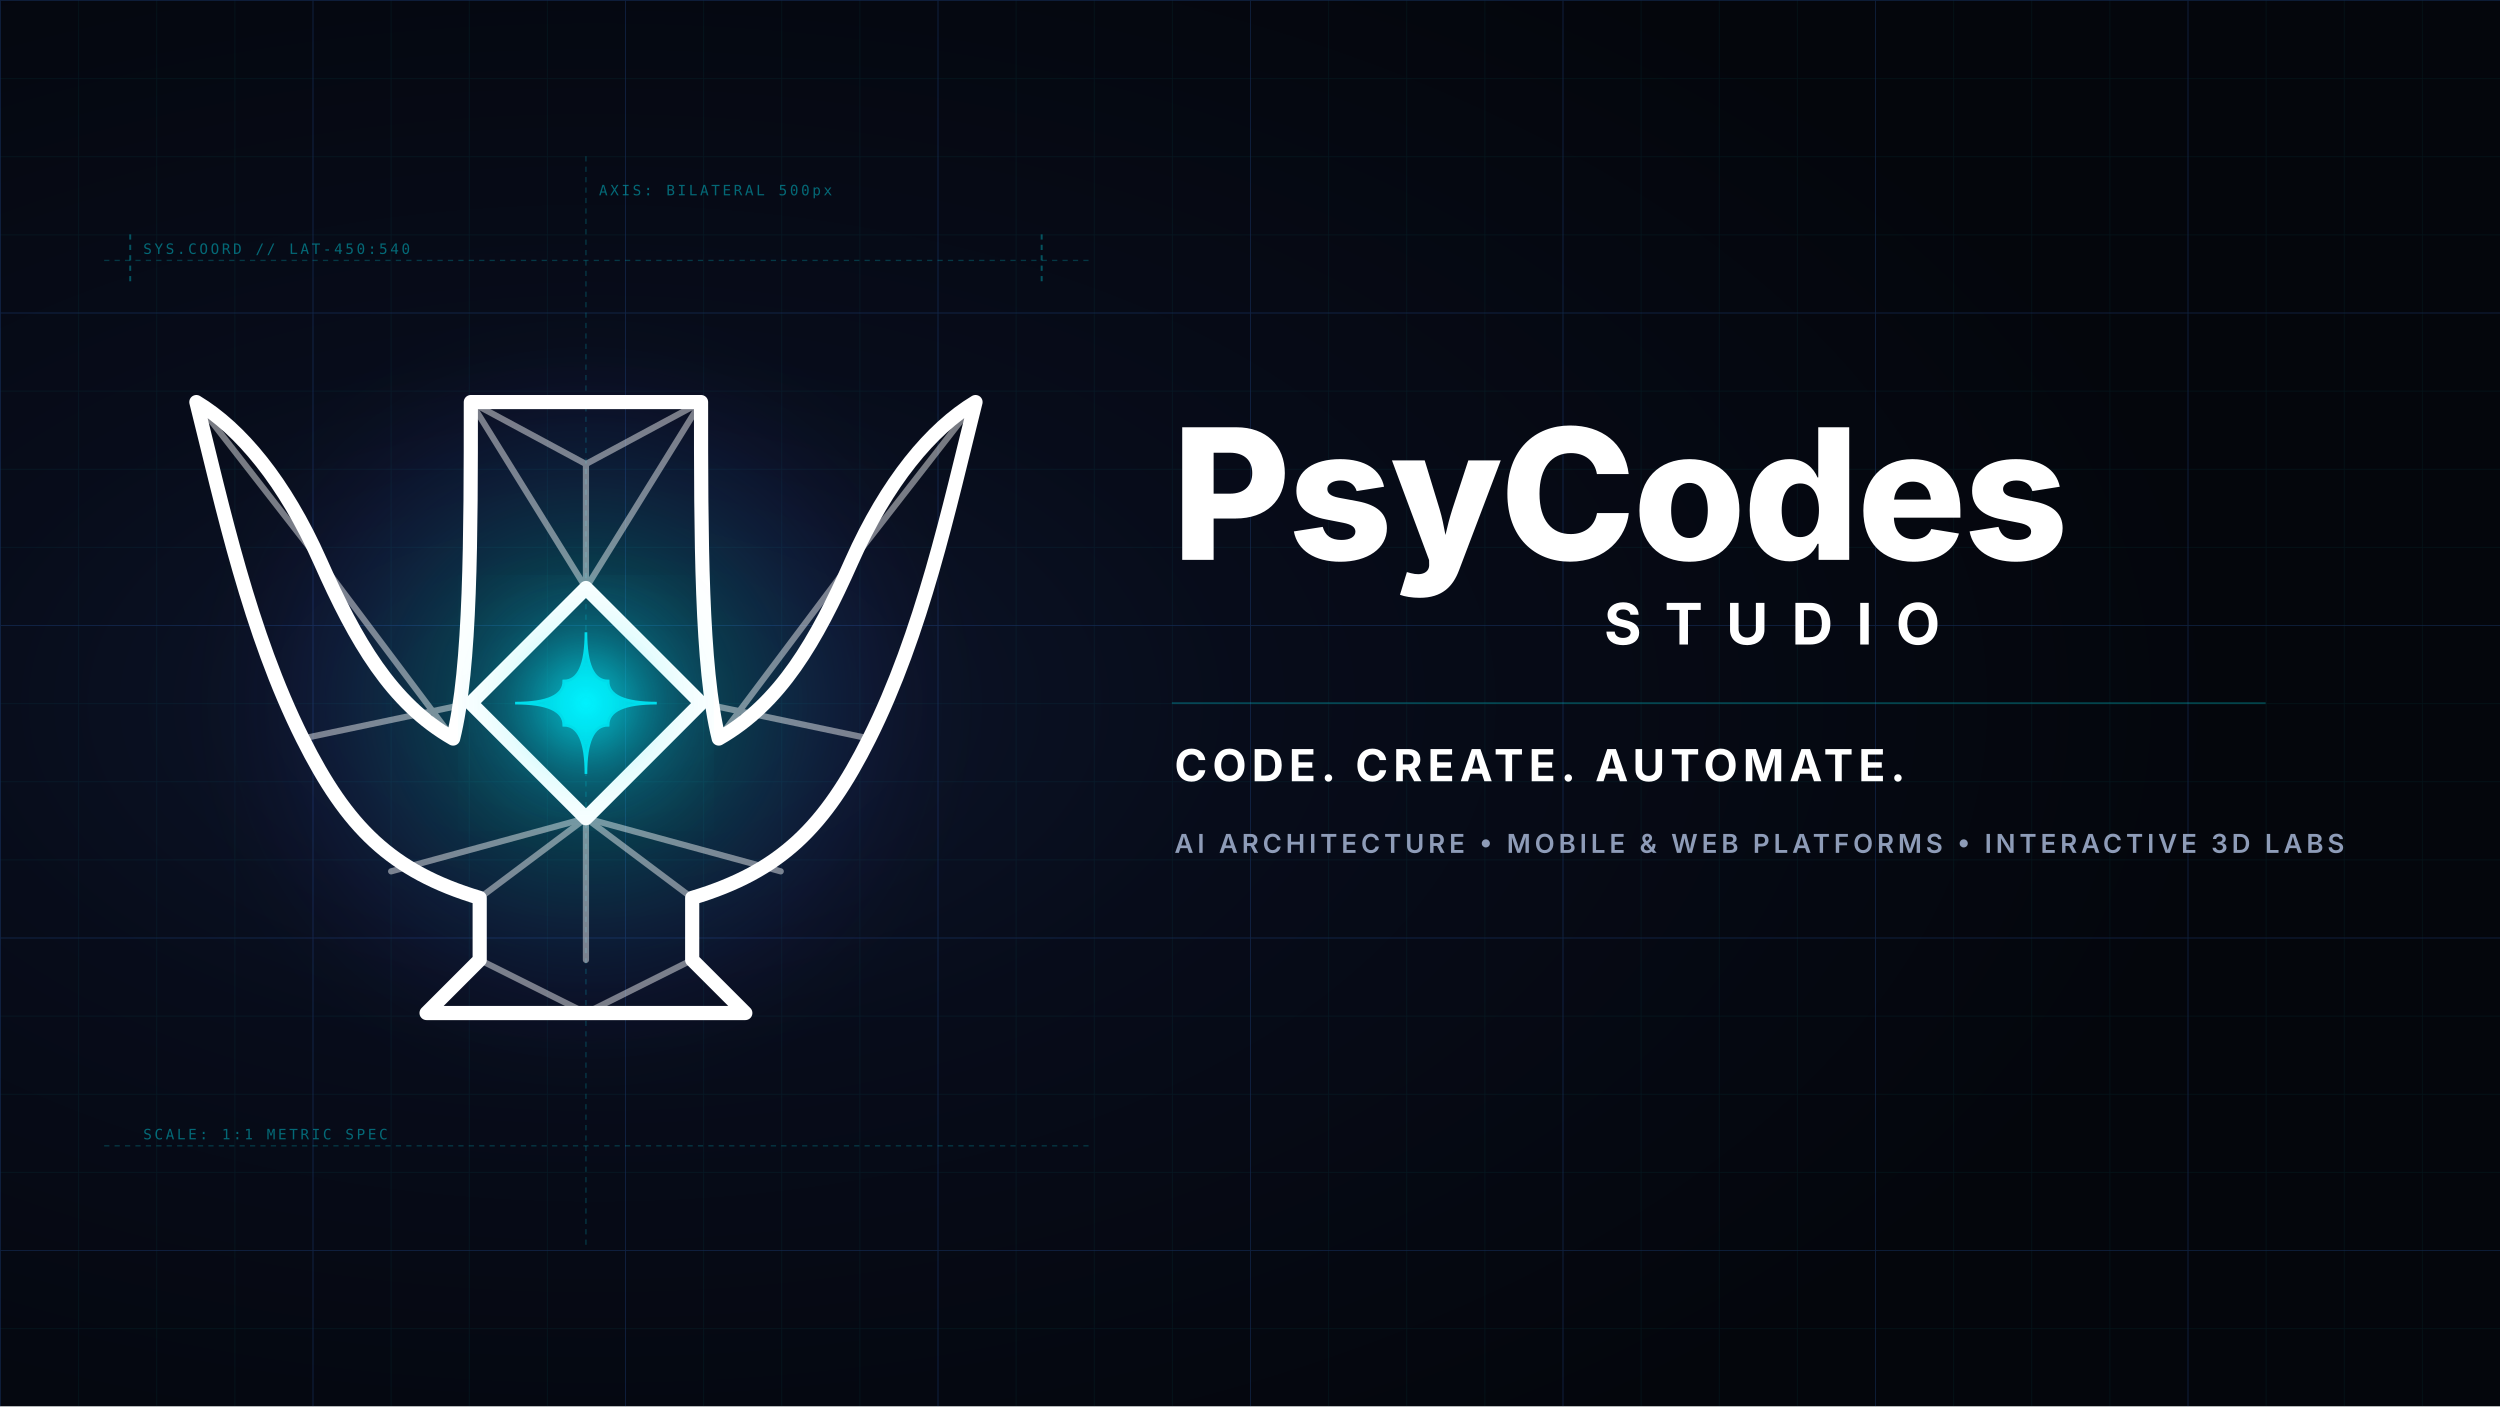
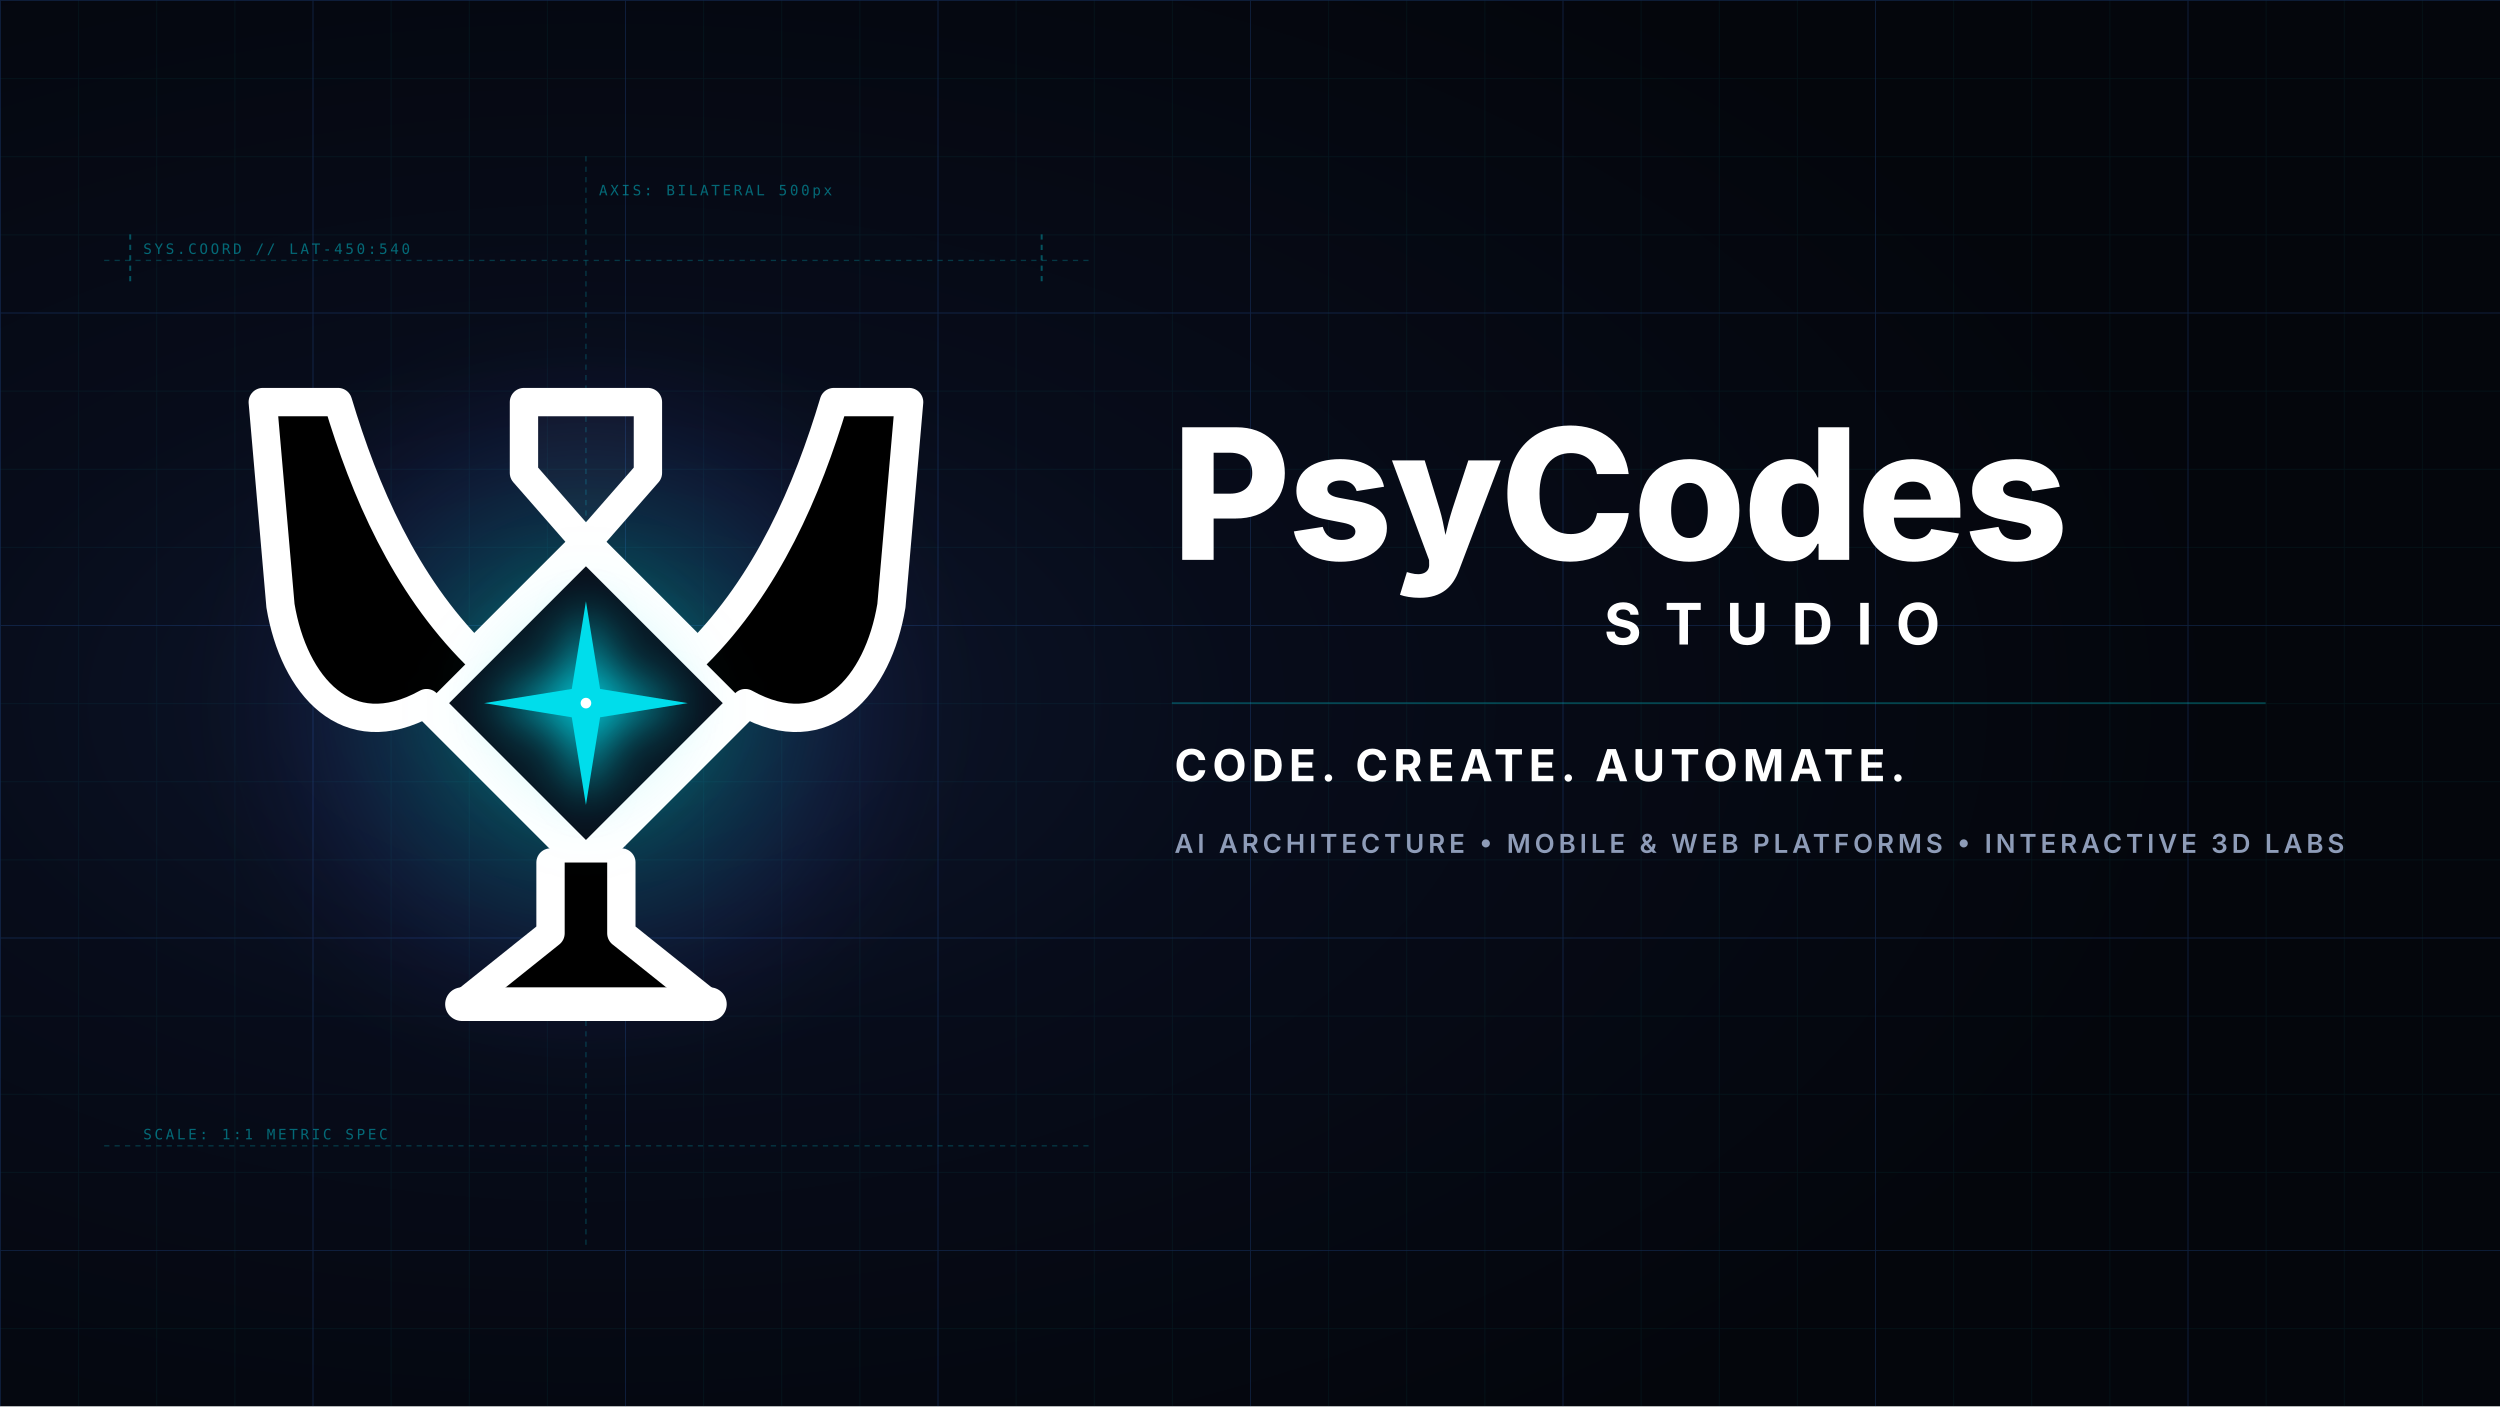
<svg xmlns="http://www.w3.org/2000/svg" viewBox="0 0 1920 1080" width="1920" height="1080">
  <defs>
    <radialGradient id="bg-glow" cx="24%" cy="50%" r="65%">
      <stop offset="0%" stop-color="#0E172E" />
      <stop offset="40%" stop-color="#070C1A" />
      <stop offset="100%" stop-color="#04060C" />
    </radialGradient>
    <radialGradient id="orb-ambient" cx="50%" cy="50%" r="50%">
-       <stop offset="0%" stop-color="#00F2FE" stop-opacity="0.38" />
-       <stop offset="35%" stop-color="#00DDEB" stop-opacity="0.18" />
+       <stop offset="0%" stop-color="#00F2FE" stop-opacity="0.42" />
+       <stop offset="35%" stop-color="#00DDEB" stop-opacity="0.20" />
      <stop offset="70%" stop-color="#4263EB" stop-opacity="0.06" />
      <stop offset="100%" stop-color="#080C18" stop-opacity="0" />
    </radialGradient>
    <pattern id="cad-grid" width="60" height="60" patternUnits="userSpaceOnUse">
      <path d="M 60 0 L 0 0 0 60" fill="none" stroke="rgba(0, 221, 235, 0.07)" stroke-width="1" />
    </pattern>
    <pattern id="cad-grid-major" width="240" height="240" patternUnits="userSpaceOnUse">
      <rect width="240" height="240" fill="url(#cad-grid)" />
      <path d="M 240 0 L 0 0 0 240" fill="none" stroke="rgba(66, 99, 235, 0.16)" stroke-width="1.5" />
    </pattern>
  </defs>
  <rect width="1920" height="1080" fill="url(#bg-glow)" />
  <rect width="1920" height="1080" fill="url(#cad-grid-major)" />
  <g stroke="#00DDEB" stroke-opacity="0.22" stroke-width="1" stroke-dasharray="4,4">
    <line x1="80" y1="200" x2="840" y2="200" />
    <line x1="80" y1="880" x2="840" y2="880" />
    <line x1="450" y1="120" x2="450" y2="960" />
    <path d="M 100 180 L 100 220 M 800 180 L 800 220" stroke="#00DDEB" stroke-opacity="0.35" stroke-width="1.5" />
  </g>
  <g fill="#00DDEB" fill-opacity="0.45" font-family="'Space Grotesk', 'JetBrains Mono', monospace" font-size="11" letter-spacing="2">
    <text x="110" y="195">SYS.COORD // LAT-450:540</text>
    <text x="110" y="875">SCALE: 1:1 METRIC SPEC</text>
    <text x="460" y="150">AXIS: BILATERAL 500px</text>
  </g>
  <circle cx="450" cy="540" r="320" fill="url(#orb-ambient)" />
  <g transform="translate(110, 200)">
    <g transform="scale(0.68)">
      <defs>
-         <filter id="dark-core-glow" x="-40%" y="-40%" width="180%" height="180%">
-           <feGaussianBlur stdDeviation="35" result="blur1" />
-           <feGaussianBlur stdDeviation="70" result="blur2" />
+         <filter id="emblem-star-glow" x="-50%" y="-50%" width="200%" height="200%">
+           <feGaussianBlur stdDeviation="24" result="blur1" />
+           <feGaussianBlur stdDeviation="48" result="blur2" />
          <feMerge>
            <feMergeNode in="blur2" />
            <feMergeNode in="blur1" />
            <feMergeNode in="SourceGraphic" />
          </feMerge>
        </filter>
-         <radialGradient id="star-radial-core" cx="50%" cy="50%" r="50%">
-           <stop offset="0%" stop-color="#00F2FE" stop-opacity="1" />
-           <stop offset="70%" stop-color="#00DDEB" stop-opacity="0.9" />
-           <stop offset="100%" stop-color="#00B8D9" stop-opacity="0.75" />
-         </radialGradient>
      </defs>
-       <path d="M 60 160 C 90 280 120 420 180 540 C 230 640 280 690 380 720 L 380 790 L 320 850 L 680 850 L 620 790 L 620 720 C 720 690 770 640 820 540 C 880 420 910 280 940 160 C 890 190 840 250 800 340 C 760 430 720 500 650 540 C 630 460 630 310 630 160 L 370 160 C 370 310 370 460 350 540 C 280 500 240 430 200 340 C 160 250 110 190 60 160 Z" fill="none" stroke="#FFFFFF" stroke-width="16" stroke-linejoin="round" stroke-linecap="round" />
-       <g stroke="#FFFFFF" stroke-width="7" stroke-linecap="round" stroke-linejoin="round" opacity="0.45">
-         <path d="M 370 160 L 500 230 L 630 160" fill="none" />
-         <path d="M 500 230 L 500 370" fill="none" />
-         <path d="M 370 160 L 500 370 L 630 160" fill="none" />
-         <path d="M 500 630 L 500 790" fill="none" />
-         <path d="M 380 720 L 500 630 L 620 720" fill="none" />
-         <path d="M 380 790 L 500 850 L 620 790" fill="none" />
-         <path d="M 60 160 L 200 340" fill="none" />
-         <path d="M 940 160 L 800 340" fill="none" />
-         <path d="M 200 340 L 350 540" fill="none" />
-         <path d="M 800 340 L 650 540" fill="none" />
-         <path d="M 180 540 L 370 500" fill="none" />
-         <path d="M 820 540 L 630 500" fill="none" />
-         <path d="M 280 690 L 500 630" fill="none" />
-         <path d="M 720 690 L 500 630" fill="none" />
+       <g stroke="#FFFFFF" stroke-width="32" stroke-linecap="round" stroke-linejoin="round">
+         <path d="M 430 160 L 570 160 L 570 240 L 500 320 L 430 240 Z" fill="rgba(255,255,255,0.03)" />
+         <path d="M 500 320 L 680 500 L 500 680 L 320 500 Z" fill="#080C18" stroke-width="36" />
+         <path d="M 320 500 C 230 550 170 480 155 390 L 135 160 L 220 160 C 250 260 295 365 375 445" />
+         <path d="M 680 500 C 770 550 830 480 845 390 L 865 160 L 780 160 C 750 260 705 365 625 445" />
+         <path d="M 460 680 L 460 760 L 360 840 L 640 840 L 540 760 L 540 680" />
+         <line x1="360" y1="840" x2="640" y2="840" stroke-width="38" />
      </g>
-       <path d="M 500 370 L 630 500 L 500 630 L 370 500 Z" fill="none" stroke="#FFFFFF" stroke-width="16" stroke-linejoin="round" />
-       <path d="M 500 420 Q 500 475 525 475 Q 525 500 580 500 Q 525 500 525 525 Q 500 525 500 580 Q 500 525 475 525 Q 475 500 420 500 Q 475 500 475 475 Q 500 475 500 420 Z" fill="url(#star-radial-core)" stroke="#00DDEB" stroke-width="3" filter="url(#dark-core-glow)" />
+       <polygon points="500,385 516,484 615,500 516,516 500,615 484,516 385,500 484,484" fill="#00DDEB" filter="url(#emblem-star-glow)" />
+       <circle cx="500" cy="500" r="6" fill="#FFFFFF" />
    </g>
  </g>
  <g transform="translate(900, 430)">
    <text x="0" y="0" fill="#FFFFFF" font-family="'Plus Jakarta Sans', 'Inter', -apple-system, sans-serif" font-size="140" font-weight="800" letter-spacing="-2">PsyCodes</text>
    <text x="590" y="65" fill="#FFFFFF" font-family="'Plus Jakarta Sans', 'Inter', -apple-system, sans-serif" font-size="44" font-weight="700" letter-spacing="18" text-anchor="end">STUDIO</text>
    <line x1="0" y1="110" x2="840" y2="110" stroke="#00DDEB" stroke-opacity="0.25" stroke-width="1.5" />
    <text x="2" y="170" fill="#FFFFFF" font-family="'Space Grotesk', 'Inter', sans-serif" font-size="34" font-weight="700" letter-spacing="4">CODE. CREATE. AUTOMATE.</text>
    <text x="2" y="225" fill="#8E9CB8" font-family="'Space Grotesk', 'Inter', sans-serif" font-size="20" font-weight="600" letter-spacing="3">AI ARCHITECTURE • MOBILE &amp; WEB PLATFORMS • INTERACTIVE 3D LABS</text>
  </g>
</svg>
